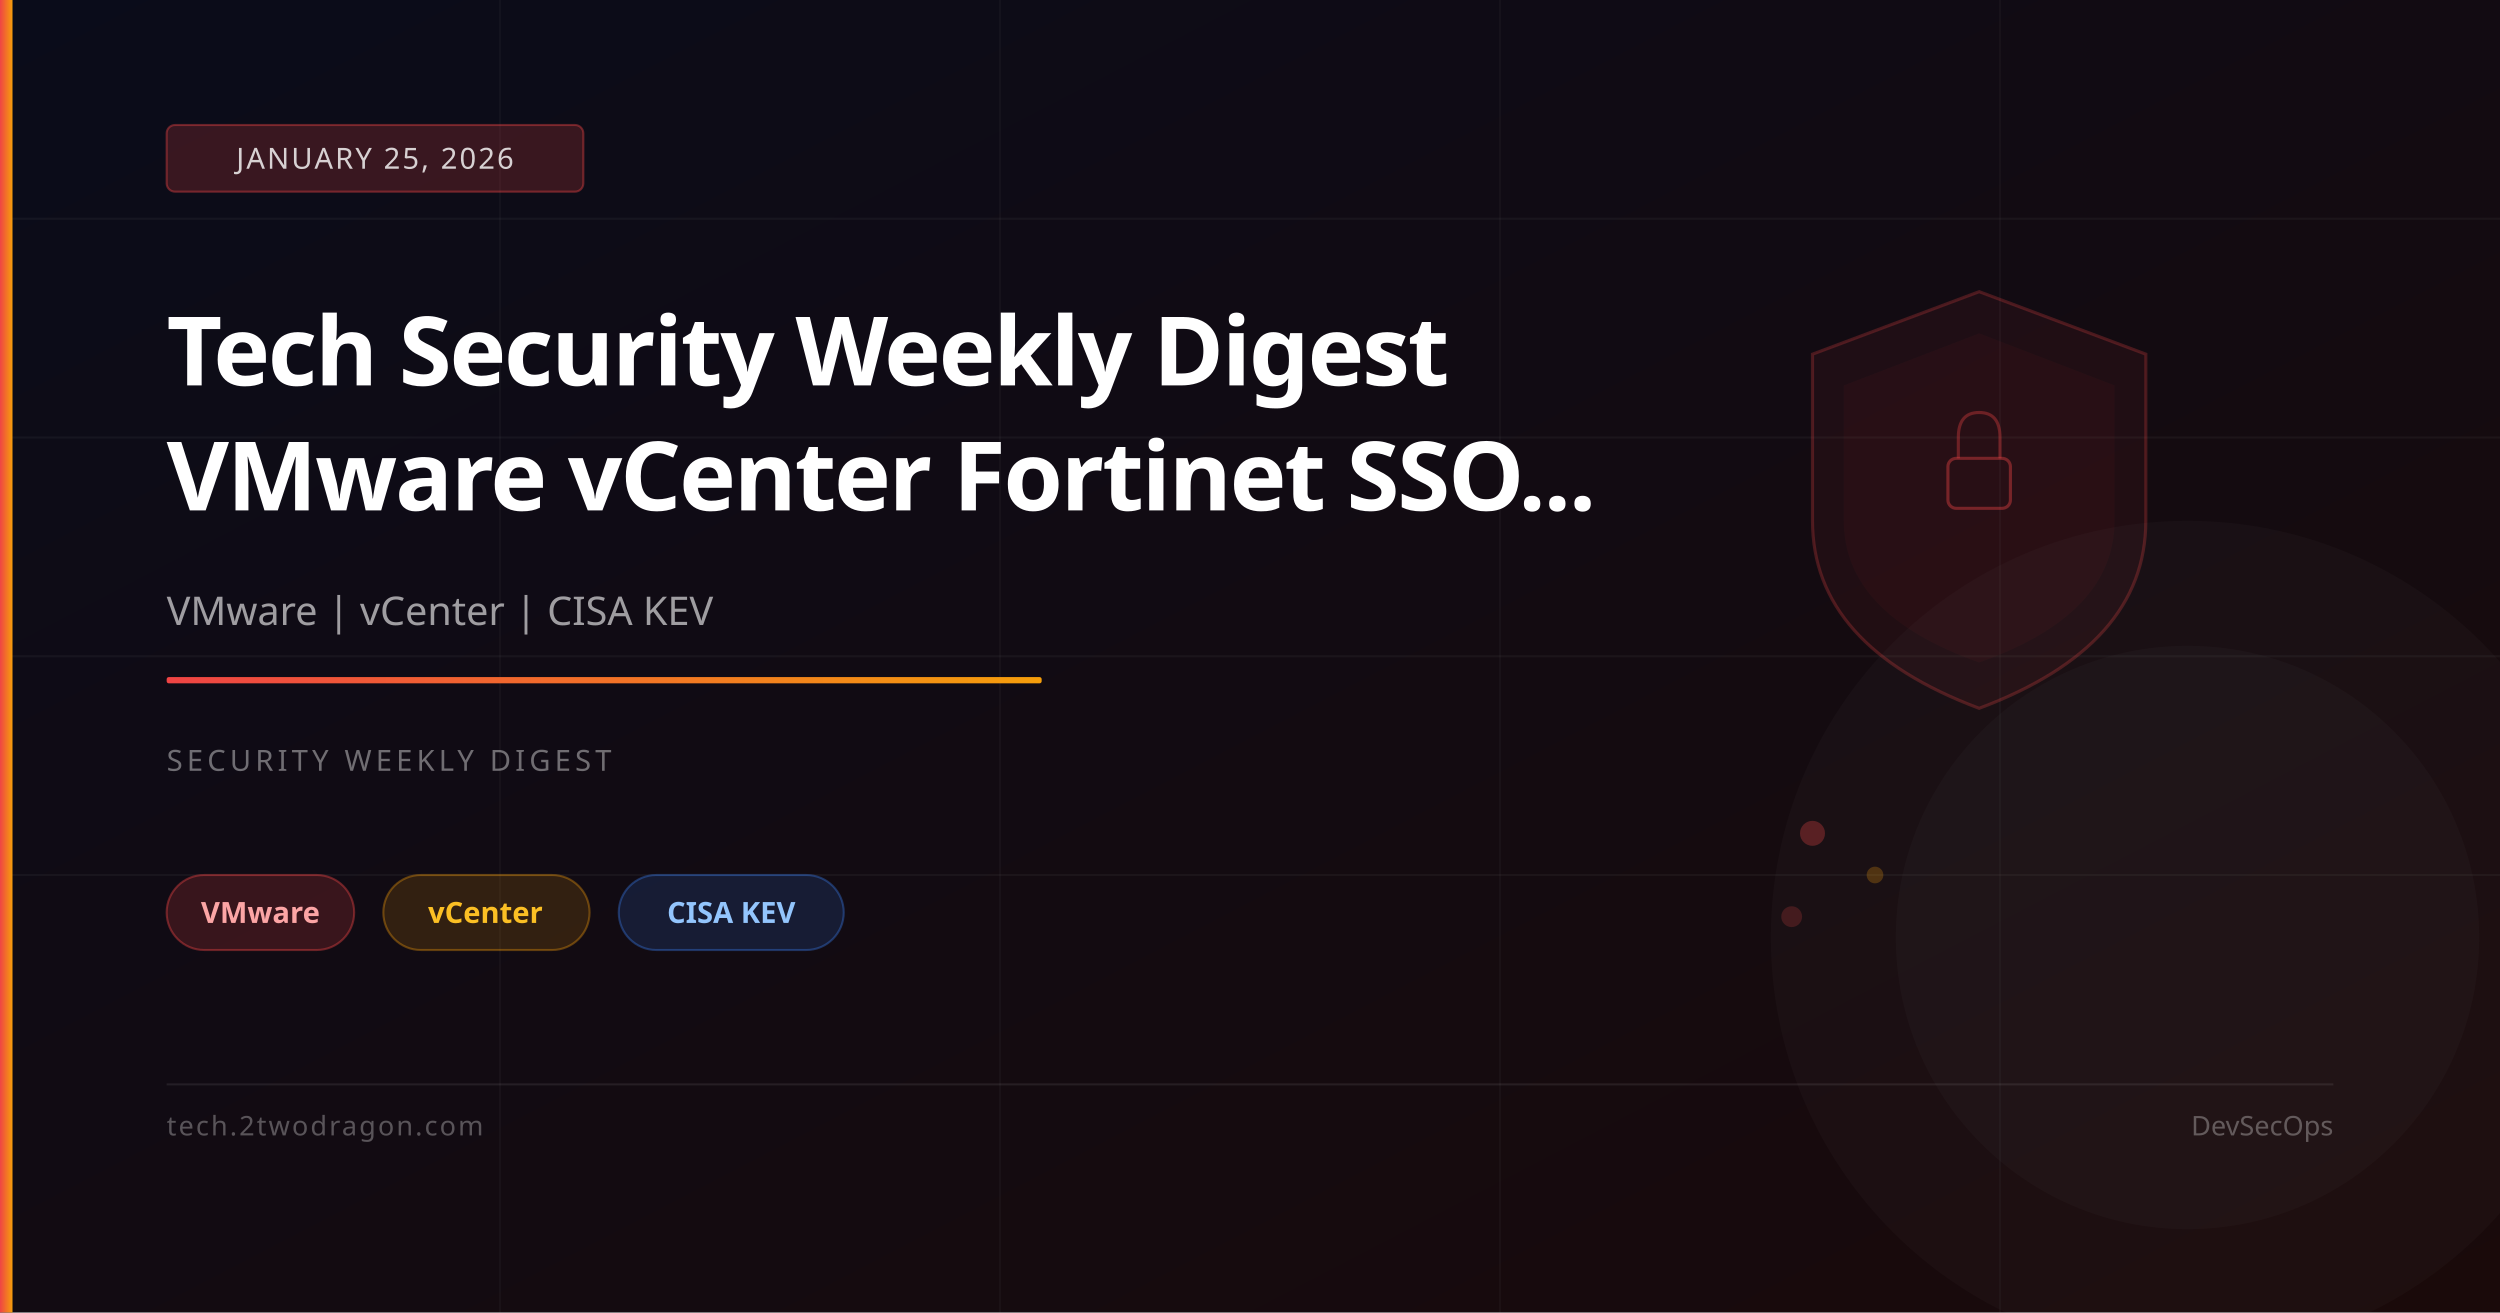
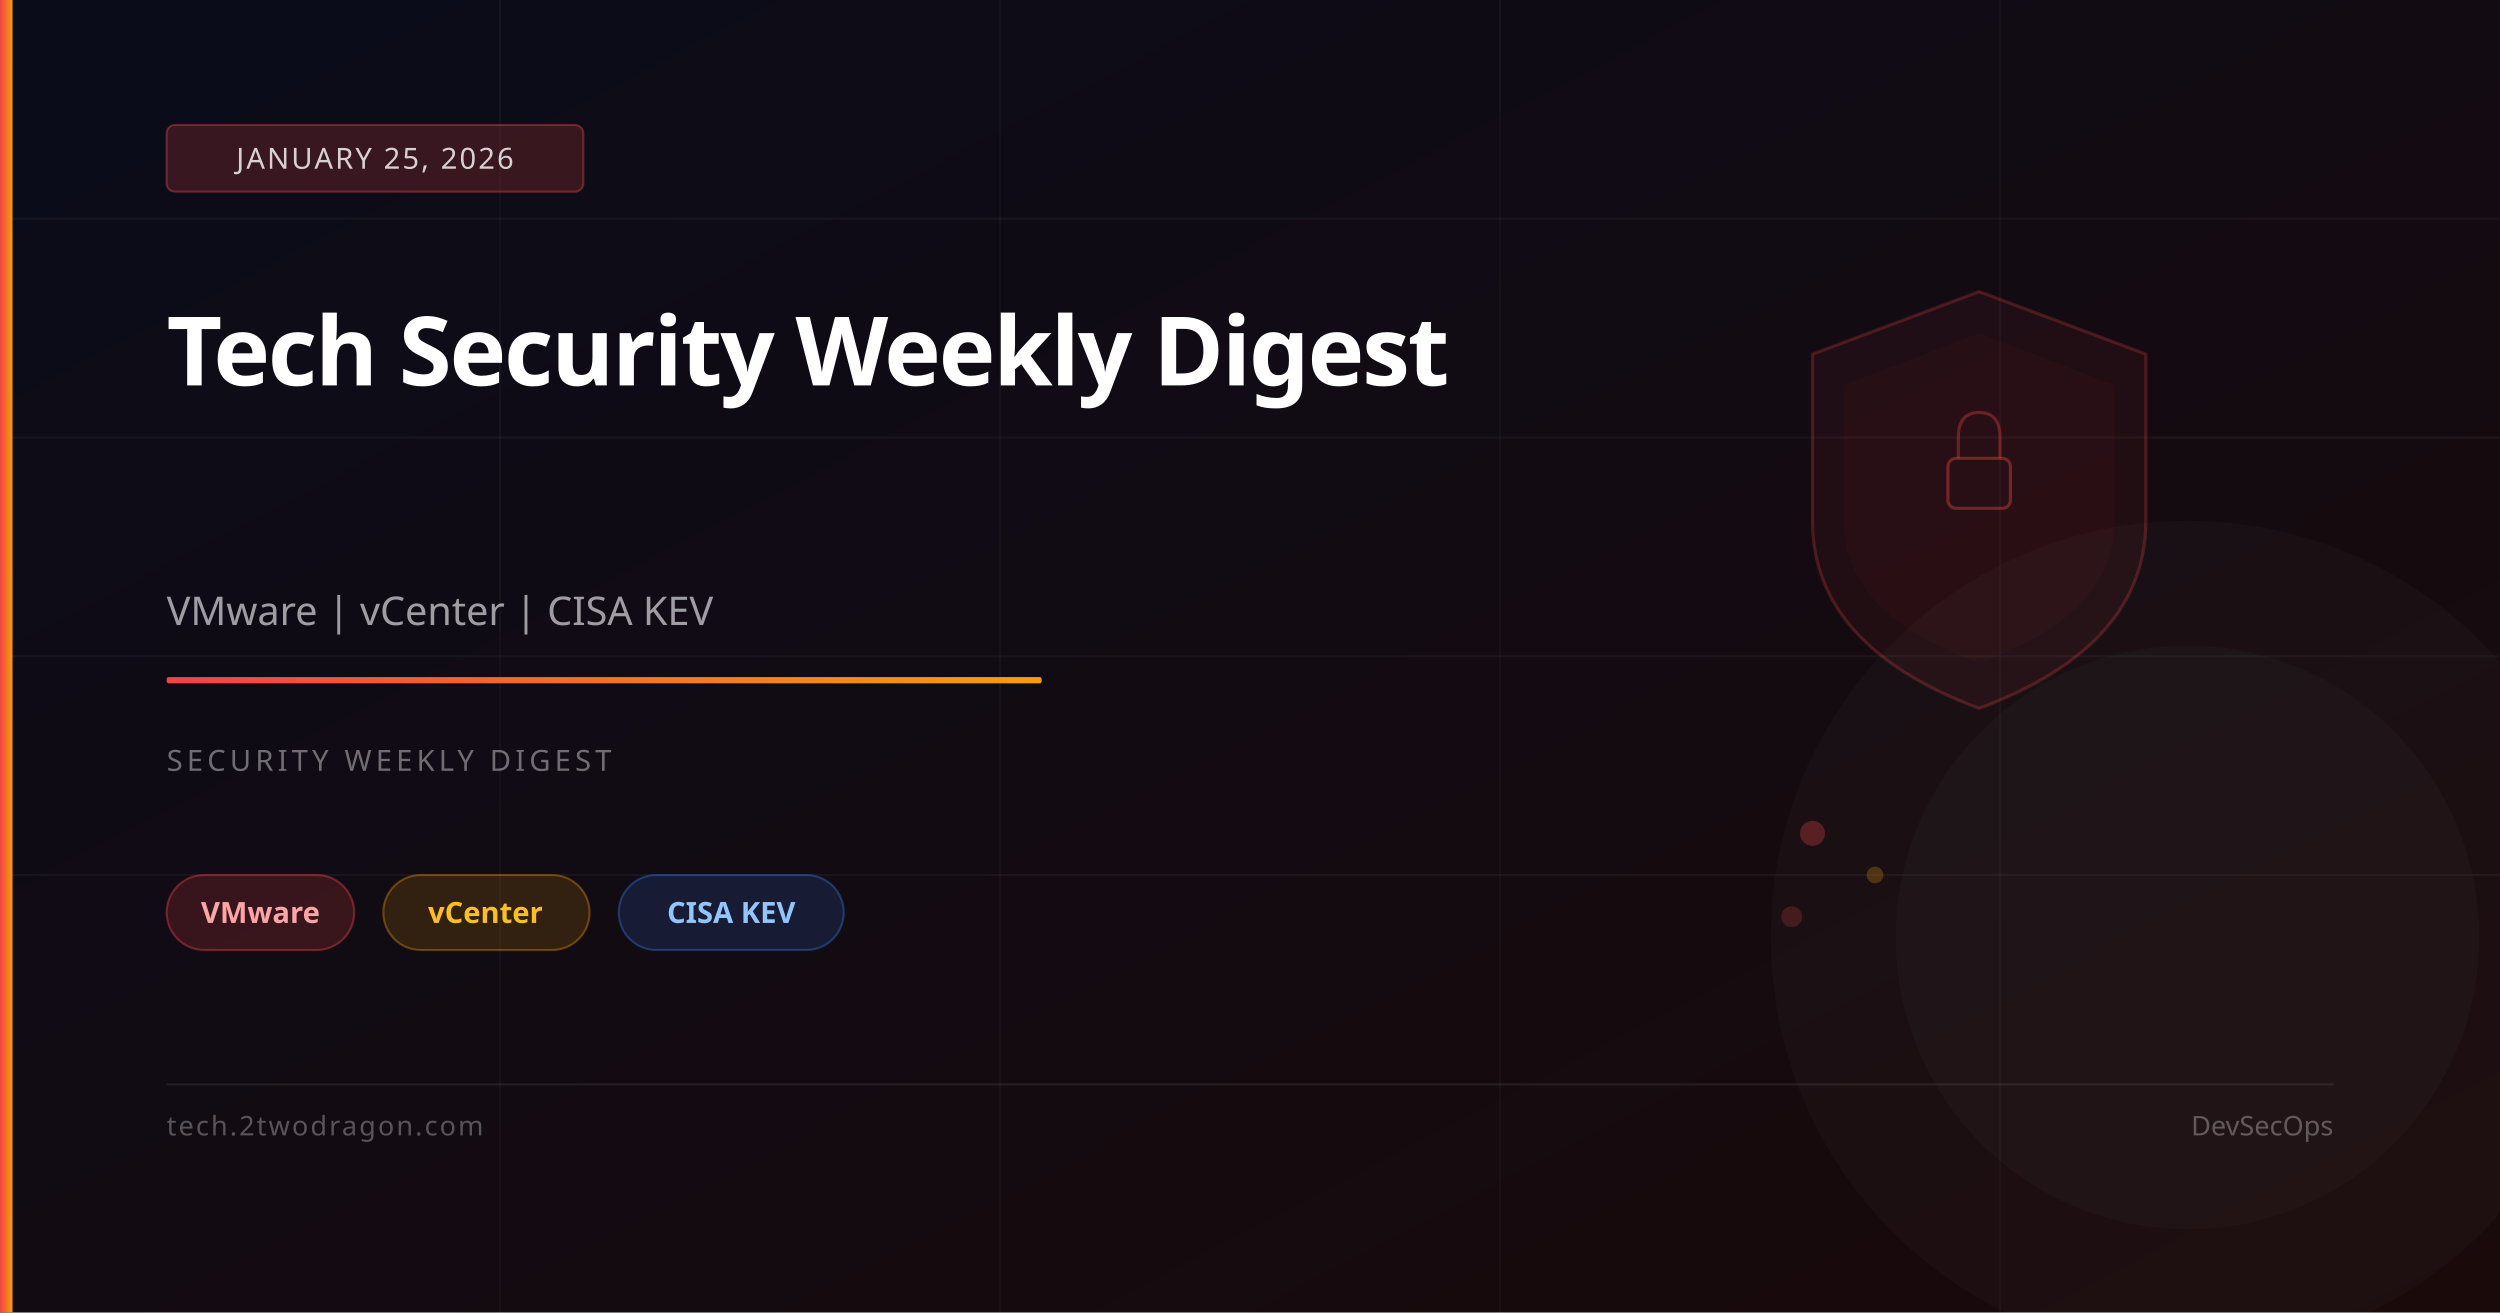
<svg xmlns="http://www.w3.org/2000/svg" viewBox="0 0 1200 630" width="1200" height="630">
  <defs>
    <linearGradient id="bg" x1="0%" y1="0%" x2="100%" y2="100%">
      <stop offset="0%" stop-color="#0a0c1a" />
      <stop offset="100%" stop-color="#1a0a0a" />
    </linearGradient>
    <linearGradient id="accent" x1="0%" y1="0%" x2="100%" y2="0%">
      <stop offset="0%" stop-color="#ef4444" />
      <stop offset="100%" stop-color="#f59e0b" />
    </linearGradient>
  </defs>
  <rect width="1200" height="630" fill="url(#bg)" />
  <line x1="0" y1="105" x2="1200" y2="105" stroke="rgba(255,255,255,0.04)" stroke-width="1" />
  <line x1="0" y1="210" x2="1200" y2="210" stroke="rgba(255,255,255,0.04)" stroke-width="1" />
  <line x1="0" y1="315" x2="1200" y2="315" stroke="rgba(255,255,255,0.04)" stroke-width="1" />
  <line x1="0" y1="420" x2="1200" y2="420" stroke="rgba(255,255,255,0.04)" stroke-width="1" />
  <line x1="240" y1="0" x2="240" y2="630" stroke="rgba(255,255,255,0.03)" stroke-width="1" />
  <line x1="480" y1="0" x2="480" y2="630" stroke="rgba(255,255,255,0.03)" stroke-width="1" />
  <line x1="720" y1="0" x2="720" y2="630" stroke="rgba(255,255,255,0.03)" stroke-width="1" />
  <line x1="960" y1="0" x2="960" y2="630" stroke="rgba(255,255,255,0.03)" stroke-width="1" />
  <path d="M950,140 L1030,170 L1030,250 Q1030,310 950,340 Q870,310 870,250 L870,170 Z" fill="rgba(239,68,68,0.06)" stroke="rgba(239,68,68,0.25)" stroke-width="1.5" />
  <path d="M950,160 L1015,185 L1015,250 Q1015,295 950,318 Q885,295 885,250 L885,185 Z" fill="rgba(239,68,68,0.04)" />
  <rect x="935" y="220" width="30" height="24" rx="4" fill="none" stroke="rgba(239,68,68,0.4)" stroke-width="1.5" />
  <path d="M940,220 L940,210 Q940,198 950,198 Q960,198 960,210 L960,220" fill="none" stroke="rgba(239,68,68,0.35)" stroke-width="1.5" />
  <circle cx="870" cy="400" r="6" fill="rgba(239,68,68,0.3)" />
  <circle cx="900" cy="420" r="4" fill="rgba(245,158,11,0.25)" />
  <circle cx="860" cy="440" r="5" fill="rgba(239,68,68,0.2)" />
  <circle cx="1050" cy="450" r="200" fill="rgba(255,255,255,0.02)" />
  <circle cx="1050" cy="450" r="140" fill="rgba(255,255,255,0.02)" />
  <rect x="0" y="0" width="6" height="630" fill="url(#accent)" />
  <rect x="80" y="60" width="200" height="32" rx="4" fill="rgba(239,68,68,0.2)" stroke="rgba(239,68,68,0.4)" stroke-width="1" />
  <text x="180" y="81" font-family="system-ui,sans-serif" font-size="14" fill="rgba(255,255,255,0.8)" text-anchor="middle" letter-spacing="1">JANUARY 25, 2026</text>
  <text x="80" y="185" font-family="system-ui,sans-serif" font-size="46" font-weight="700" fill="white" letter-spacing="-1">Tech Security Weekly Digest</text>
-   <text x="80" y="245" font-family="system-ui,sans-serif" font-size="46" font-weight="700" fill="white" letter-spacing="-1">VMware vCenter Fortinet SSO...</text>
+   <text x="80" y="245" font-family="system-ui,sans-serif" font-size="46" font-weight="700" fill="white" letter-spacing="-1" />
  <text x="80" y="300" font-family="system-ui,sans-serif" font-size="19" fill="rgba(255,255,255,0.6)">VMware | vCenter | CISA KEV</text>
  <rect x="80" y="325" width="420" height="3" rx="1" fill="url(#accent)" />
  <text x="80" y="370" font-family="system-ui,sans-serif" font-size="14" fill="rgba(255,255,255,0.4)" letter-spacing="2">SECURITY WEEKLY DIGEST</text>
  <rect x="80" y="420" width="90" height="36" rx="18" fill="rgba(239,68,68,0.18)" stroke="rgba(239,68,68,0.4)" stroke-width="1" />
  <text x="125" y="443" font-family="system-ui,sans-serif" font-size="14" fill="#fca5a5" text-anchor="middle" font-weight="600">VMware</text>
  <rect x="184" y="420" width="99" height="36" rx="18" fill="rgba(245,158,11,0.15)" stroke="rgba(245,158,11,0.35)" stroke-width="1" />
  <text x="233" y="443" font-family="system-ui,sans-serif" font-size="14" fill="#fbbf24" text-anchor="middle" font-weight="600">vCenter</text>
  <rect x="297" y="420" width="108" height="36" rx="18" fill="rgba(59,130,246,0.15)" stroke="rgba(59,130,246,0.35)" stroke-width="1" />
  <text x="351" y="443" font-family="system-ui,sans-serif" font-size="14" fill="#93c5fd" text-anchor="middle" font-weight="600">CISA KEV</text>
  <rect x="80" y="520" width="1040" height="1" fill="rgba(255,255,255,0.08)" />
  <text x="80" y="545" font-family="system-ui,sans-serif" font-size="13" fill="rgba(255,255,255,0.3)" letter-spacing="1">tech.2twodragon.com</text>
  <text x="1120" y="545" font-family="system-ui,sans-serif" font-size="13" fill="rgba(255,255,255,0.3)" text-anchor="end">DevSecOps</text>
</svg>
